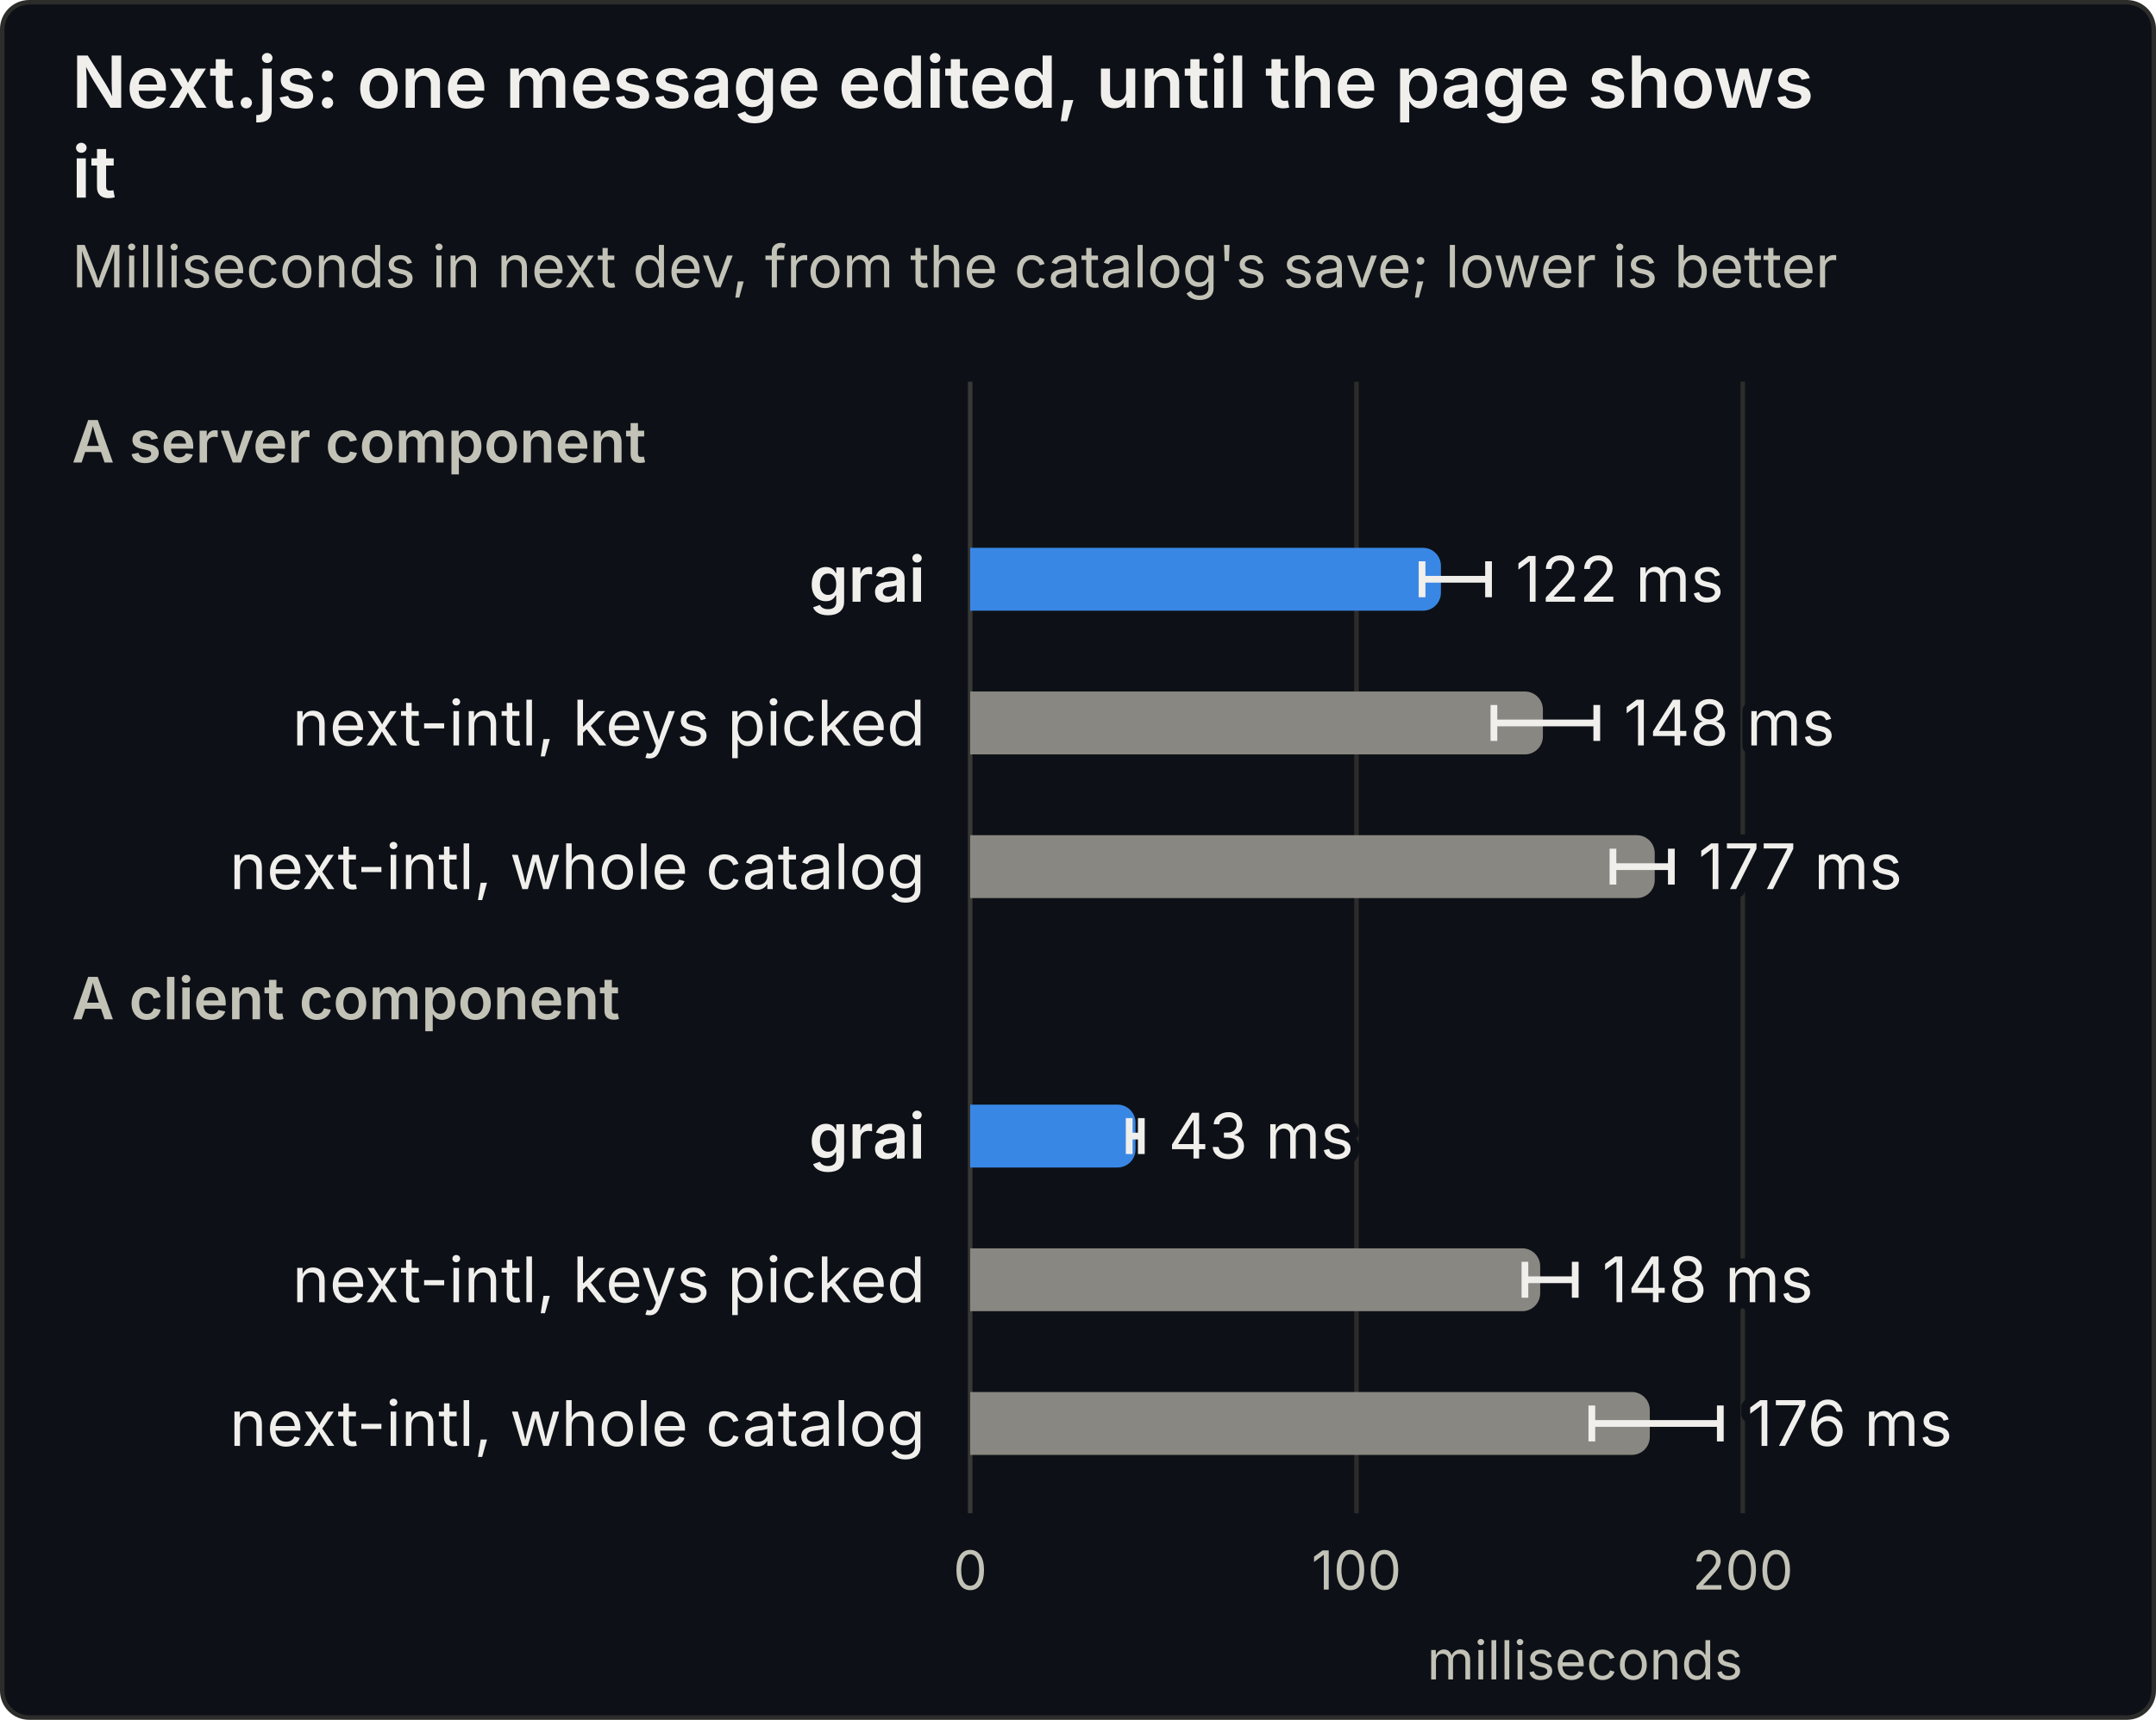
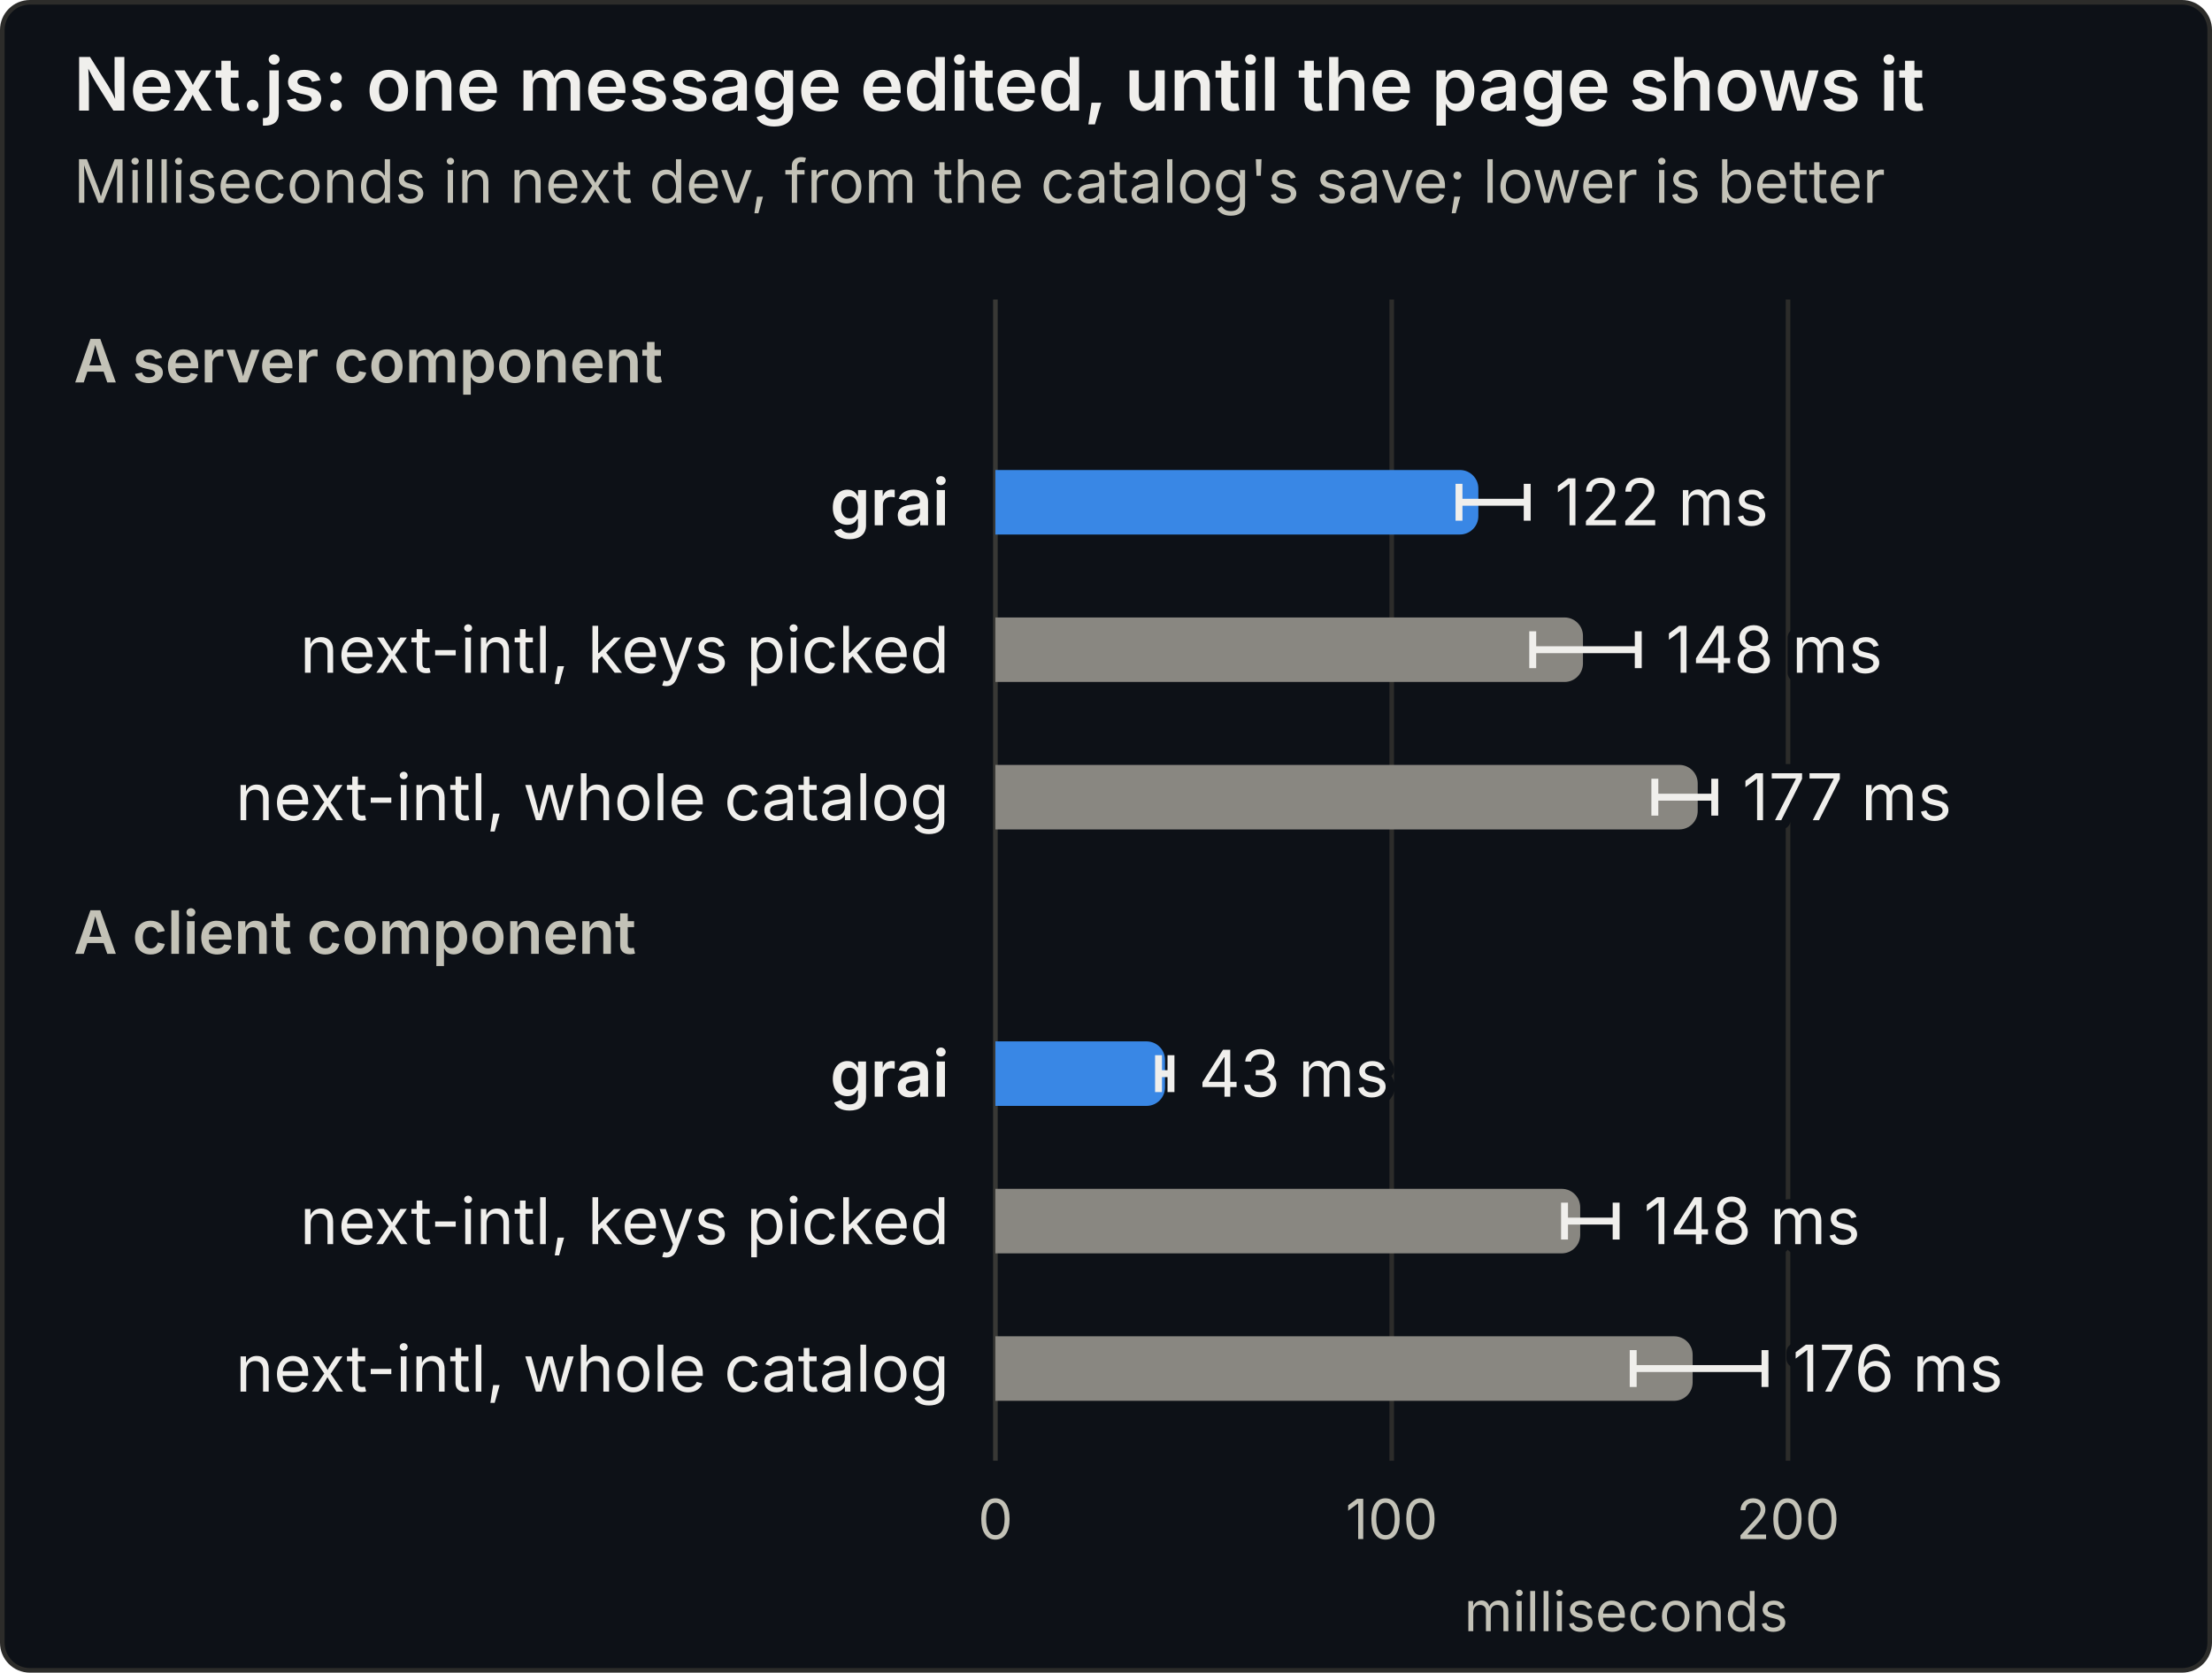
- <svg xmlns="http://www.w3.org/2000/svg" viewBox="0 0 480 383" width="480" height="383" font-family="system-ui, -apple-system, 'Segoe UI', sans-serif">
-   <rect x="0.5" y="0.5" width="479" height="382" rx="6" fill="#0d1117" stroke="#2c2c2a" />
-   <text x="16" y="24" font-size="16" font-weight="600" fill="#f0efec">Next.js: one message edited, until the page shows</text>
-   <text x="16" y="44" font-size="16" font-weight="600" fill="#f0efec">it</text>
-   <text x="16" y="64" font-size="13" fill="#c3c2b7">Milliseconds in next dev, from the catalog's save; lower is better</text>
-   <line x1="216" y1="85" x2="216" y2="337" stroke="#383835" stroke-width="1" />
-   <text x="216" y="354" font-size="12" text-anchor="middle" fill="#c3c2b7" style="font-variant-numeric: tabular-nums">0</text>
-   <line x1="302" y1="85" x2="302" y2="337" stroke="#2c2c2a" stroke-width="1" />
-   <text x="302" y="354" font-size="12" text-anchor="middle" fill="#c3c2b7" style="font-variant-numeric: tabular-nums">100</text>
-   <line x1="388" y1="85" x2="388" y2="337" stroke="#2c2c2a" stroke-width="1" />
-   <text x="388" y="354" font-size="12" text-anchor="middle" fill="#c3c2b7" style="font-variant-numeric: tabular-nums">200</text>
-   <text x="16" y="103" font-size="13" font-weight="600" fill="#c3c2b7">A server component</text>
-   <text x="206" y="134" font-size="14" text-anchor="end" font-weight="600" fill="#f0efec">grai</text>
-   <path d="M216,122H316.8A4,4 0 0 1 320.8,126V132A4,4 0 0 1 316.8,136H216Z" fill="#3987e5" />
-   <path d="M316.6,129H331.4M316.6,125V133M331.4,125V133" stroke="#f0efec" stroke-width="1.5" fill="none" />
-   <text x="337.4" y="134" font-size="14" fill="#f0efec" stroke="#0d1117" stroke-width="4" stroke-linejoin="round" paint-order="stroke" style="font-variant-numeric: tabular-nums">122 ms</text>
-   <text x="206" y="166" font-size="14" text-anchor="end" fill="#f0efec">next-intl, keys picked</text>
-   <path d="M216,154H339.5A4,4 0 0 1 343.5,158V164A4,4 0 0 1 339.5,168H216Z" fill="#898781" />
-   <path d="M332.6,161H355.5M332.6,157V165M355.5,157V165" stroke="#f0efec" stroke-width="1.5" fill="none" />
-   <text x="361.5" y="166" font-size="14" fill="#f0efec" stroke="#0d1117" stroke-width="4" stroke-linejoin="round" paint-order="stroke" style="font-variant-numeric: tabular-nums">148 ms</text>
-   <text x="206" y="198" font-size="14" text-anchor="end" fill="#f0efec">next-intl, whole catalog</text>
-   <path d="M216,186H364.4A4,4 0 0 1 368.4,190V196A4,4 0 0 1 364.4,200H216Z" fill="#898781" />
-   <path d="M359.1,193H372.1M359.1,189V197M372.1,189V197" stroke="#f0efec" stroke-width="1.5" fill="none" />
-   <text x="378.1" y="198" font-size="14" fill="#f0efec" stroke="#0d1117" stroke-width="4" stroke-linejoin="round" paint-order="stroke" style="font-variant-numeric: tabular-nums">177 ms</text>
-   <text x="16" y="227" font-size="13" font-weight="600" fill="#c3c2b7">A client component</text>
-   <text x="206" y="258" font-size="14" text-anchor="end" font-weight="600" fill="#f0efec">grai</text>
-   <path d="M216,246H248.8A4,4 0 0 1 252.8,250V256A4,4 0 0 1 248.8,260H216Z" fill="#3987e5" />
-   <path d="M251.4,253H254.1M251.4,249V257M254.1,249V257" stroke="#f0efec" stroke-width="1.5" fill="none" />
-   <text x="260.1" y="258" font-size="14" fill="#f0efec" stroke="#0d1117" stroke-width="4" stroke-linejoin="round" paint-order="stroke" style="font-variant-numeric: tabular-nums">43 ms</text>
-   <text x="206" y="290" font-size="14" text-anchor="end" fill="#f0efec">next-intl, keys picked</text>
-   <path d="M216,278H338.9A4,4 0 0 1 342.9,282V288A4,4 0 0 1 338.9,292H216Z" fill="#898781" />
-   <path d="M339.5,285H350.7M339.5,281V289M350.7,281V289" stroke="#f0efec" stroke-width="1.5" fill="none" />
-   <text x="356.7" y="290" font-size="14" fill="#f0efec" stroke="#0d1117" stroke-width="4" stroke-linejoin="round" paint-order="stroke" style="font-variant-numeric: tabular-nums">148 ms</text>
-   <text x="206" y="322" font-size="14" text-anchor="end" fill="#f0efec">next-intl, whole catalog</text>
-   <path d="M216,310H363.3A4,4 0 0 1 367.3,314V320A4,4 0 0 1 363.3,324H216Z" fill="#898781" />
-   <path d="M354.4,317H383M354.4,313V321M383,313V321" stroke="#f0efec" stroke-width="1.5" fill="none" />
-   <text x="389" y="322" font-size="14" fill="#f0efec" stroke="#0d1117" stroke-width="4" stroke-linejoin="round" paint-order="stroke" style="font-variant-numeric: tabular-nums">176 ms</text>
-   <text x="388" y="374" font-size="12" text-anchor="end" fill="#c3c2b7">milliseconds</text>
+ <svg xmlns="http://www.w3.org/2000/svg" viewBox="0 0 480 363" width="480" height="363" font-family="system-ui, -apple-system, 'Segoe UI', sans-serif">
+   <rect x="0.5" y="0.5" width="479" height="362" rx="6" fill="#0d1117" stroke="#2c2c2a" />
+   <text x="16" y="24" font-size="16" font-weight="600" fill="#f0efec">Next.js: one message edited, until the page shows it</text>
+   <text x="16" y="44" font-size="13" fill="#c3c2b7">Milliseconds in next dev, from the catalog's save; lower is better</text>
+   <line x1="216" y1="65" x2="216" y2="317" stroke="#383835" stroke-width="1" />
+   <text x="216" y="334" font-size="12" text-anchor="middle" fill="#c3c2b7" style="font-variant-numeric: tabular-nums">0</text>
+   <line x1="302" y1="65" x2="302" y2="317" stroke="#2c2c2a" stroke-width="1" />
+   <text x="302" y="334" font-size="12" text-anchor="middle" fill="#c3c2b7" style="font-variant-numeric: tabular-nums">100</text>
+   <line x1="388" y1="65" x2="388" y2="317" stroke="#2c2c2a" stroke-width="1" />
+   <text x="388" y="334" font-size="12" text-anchor="middle" fill="#c3c2b7" style="font-variant-numeric: tabular-nums">200</text>
+   <text x="16" y="83" font-size="13" font-weight="600" fill="#c3c2b7">A server component</text>
+   <text x="206" y="114" font-size="14" text-anchor="end" font-weight="600" fill="#f0efec">grai</text>
+   <path d="M216,102H316.8A4,4 0 0 1 320.8,106V112A4,4 0 0 1 316.8,116H216Z" fill="#3987e5" />
+   <path d="M316.6,109H331.4M316.6,105V113M331.4,105V113" stroke="#f0efec" stroke-width="1.5" fill="none" />
+   <text x="337.4" y="114" font-size="14" fill="#f0efec" stroke="#0d1117" stroke-width="4" stroke-linejoin="round" paint-order="stroke" style="font-variant-numeric: tabular-nums">122 ms</text>
+   <text x="206" y="146" font-size="14" text-anchor="end" fill="#f0efec">next-intl, keys picked</text>
+   <path d="M216,134H339.5A4,4 0 0 1 343.5,138V144A4,4 0 0 1 339.5,148H216Z" fill="#898781" />
+   <path d="M332.6,141H355.5M332.6,137V145M355.5,137V145" stroke="#f0efec" stroke-width="1.5" fill="none" />
+   <text x="361.5" y="146" font-size="14" fill="#f0efec" stroke="#0d1117" stroke-width="4" stroke-linejoin="round" paint-order="stroke" style="font-variant-numeric: tabular-nums">148 ms</text>
+   <text x="206" y="178" font-size="14" text-anchor="end" fill="#f0efec">next-intl, whole catalog</text>
+   <path d="M216,166H364.4A4,4 0 0 1 368.4,170V176A4,4 0 0 1 364.4,180H216Z" fill="#898781" />
+   <path d="M359.1,173H372.1M359.1,169V177M372.1,169V177" stroke="#f0efec" stroke-width="1.5" fill="none" />
+   <text x="378.1" y="178" font-size="14" fill="#f0efec" stroke="#0d1117" stroke-width="4" stroke-linejoin="round" paint-order="stroke" style="font-variant-numeric: tabular-nums">177 ms</text>
+   <text x="16" y="207" font-size="13" font-weight="600" fill="#c3c2b7">A client component</text>
+   <text x="206" y="238" font-size="14" text-anchor="end" font-weight="600" fill="#f0efec">grai</text>
+   <path d="M216,226H248.8A4,4 0 0 1 252.8,230V236A4,4 0 0 1 248.8,240H216Z" fill="#3987e5" />
+   <path d="M251.4,233H254.1M251.4,229V237M254.1,229V237" stroke="#f0efec" stroke-width="1.5" fill="none" />
+   <text x="260.1" y="238" font-size="14" fill="#f0efec" stroke="#0d1117" stroke-width="4" stroke-linejoin="round" paint-order="stroke" style="font-variant-numeric: tabular-nums">43 ms</text>
+   <text x="206" y="270" font-size="14" text-anchor="end" fill="#f0efec">next-intl, keys picked</text>
+   <path d="M216,258H338.9A4,4 0 0 1 342.9,262V268A4,4 0 0 1 338.9,272H216Z" fill="#898781" />
+   <path d="M339.5,265H350.7M339.5,261V269M350.7,261V269" stroke="#f0efec" stroke-width="1.5" fill="none" />
+   <text x="356.7" y="270" font-size="14" fill="#f0efec" stroke="#0d1117" stroke-width="4" stroke-linejoin="round" paint-order="stroke" style="font-variant-numeric: tabular-nums">148 ms</text>
+   <text x="206" y="302" font-size="14" text-anchor="end" fill="#f0efec">next-intl, whole catalog</text>
+   <path d="M216,290H363.3A4,4 0 0 1 367.3,294V300A4,4 0 0 1 363.3,304H216Z" fill="#898781" />
+   <path d="M354.4,297H383M354.4,293V301M383,293V301" stroke="#f0efec" stroke-width="1.5" fill="none" />
+   <text x="389" y="302" font-size="14" fill="#f0efec" stroke="#0d1117" stroke-width="4" stroke-linejoin="round" paint-order="stroke" style="font-variant-numeric: tabular-nums">176 ms</text>
+   <text x="388" y="354" font-size="12" text-anchor="end" fill="#c3c2b7">milliseconds</text>
</svg>
